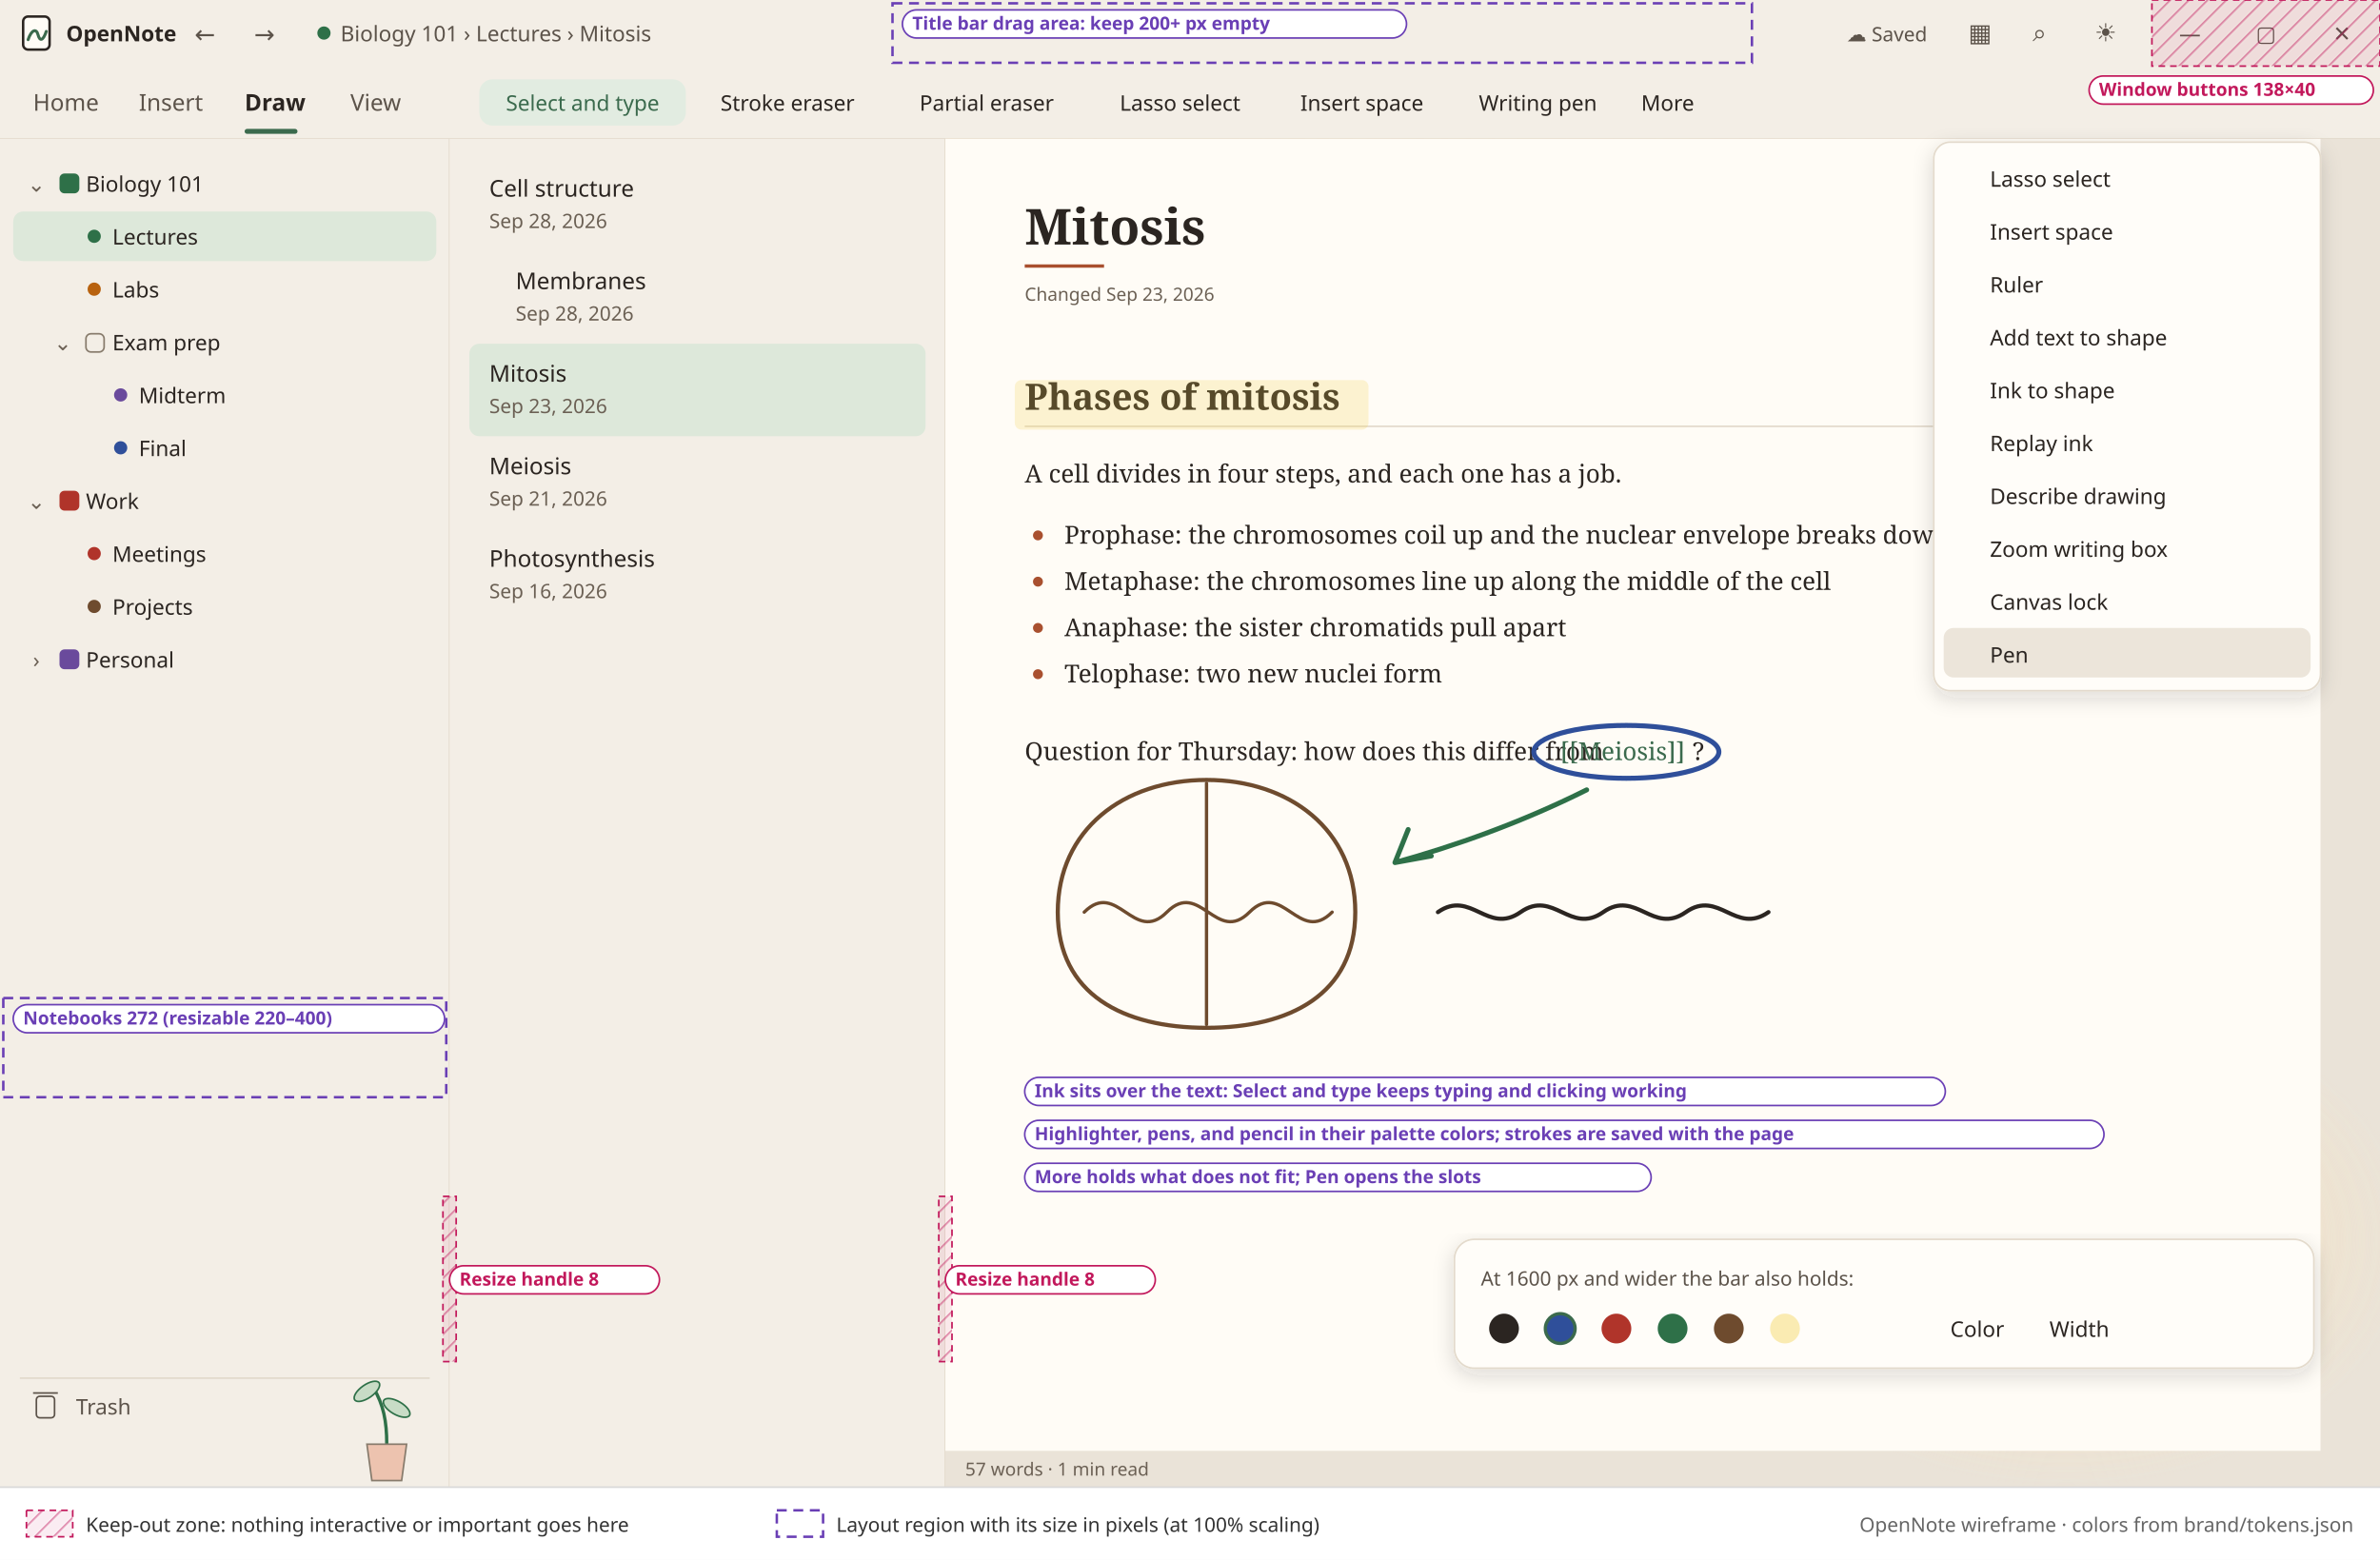
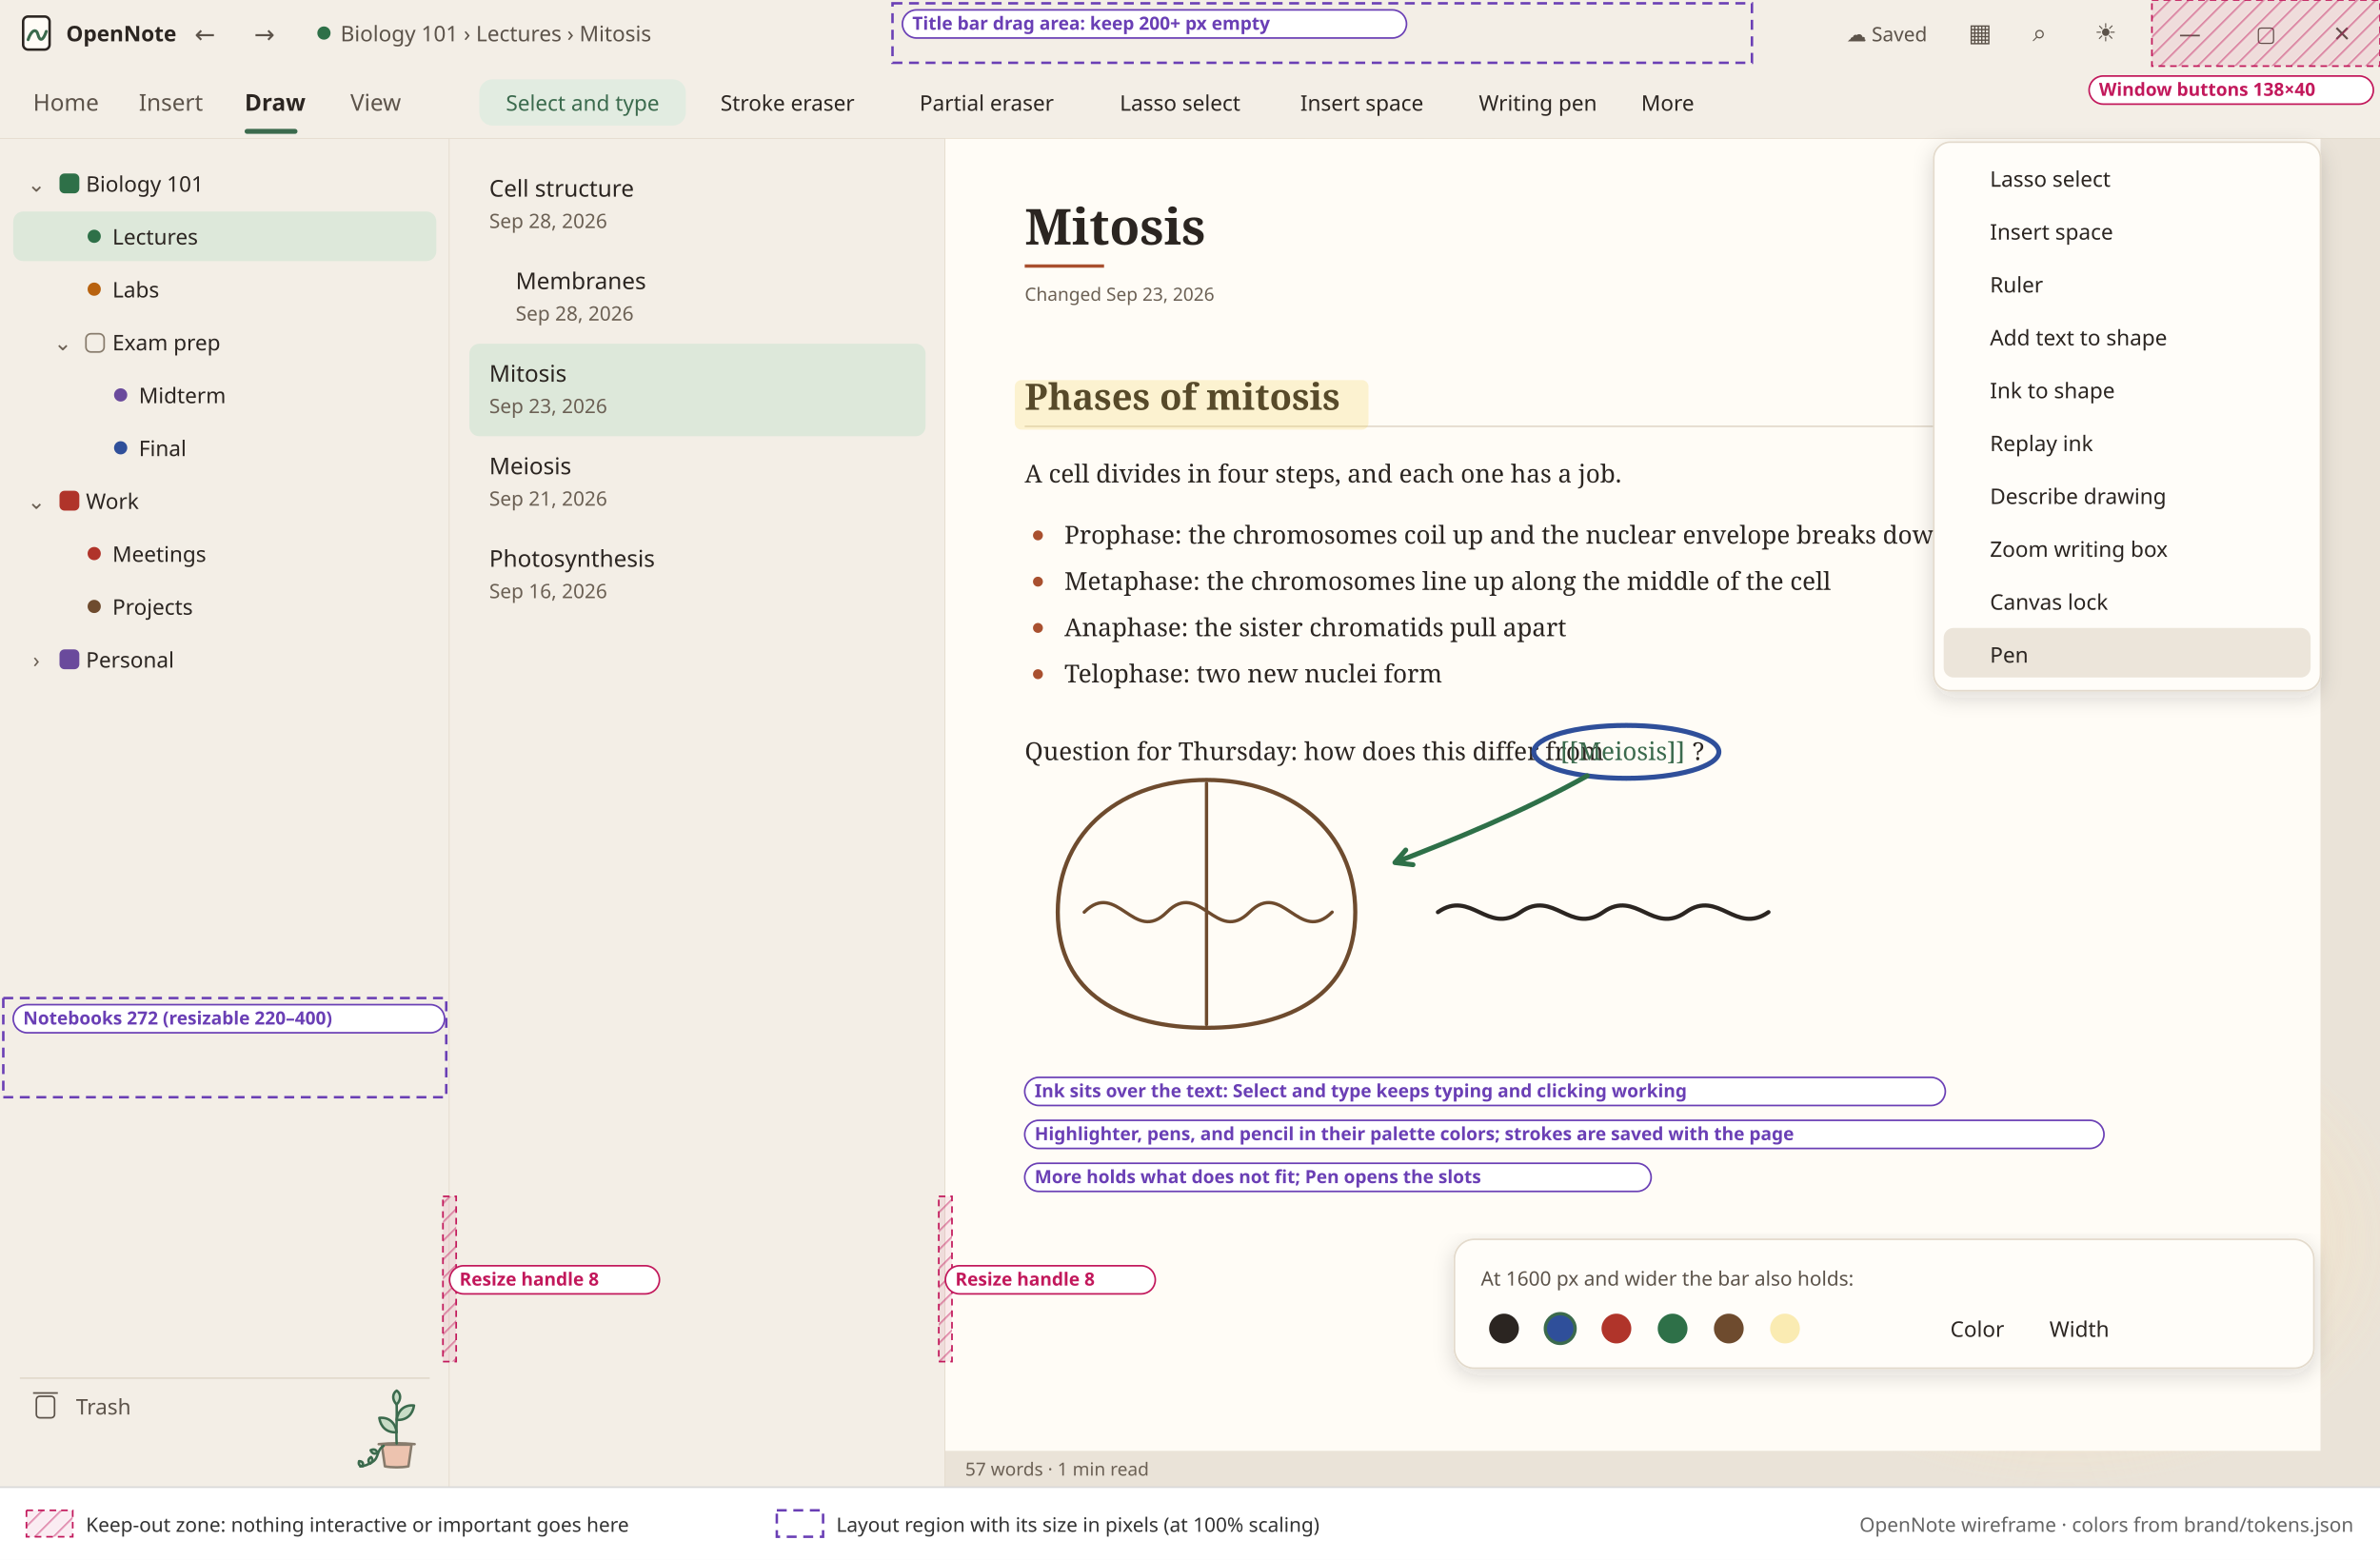
<svg xmlns="http://www.w3.org/2000/svg" viewBox="0 0 1440 944" width="1440" height="944" role="img">
  <defs>
    <pattern id="hatch" width="8" height="8" patternUnits="userSpaceOnUse" patternTransform="rotate(45)">
      <rect width="8" height="8" fill="#C2185B" fill-opacity="0.08" />
      <line x1="0" y1="0" x2="0" y2="8" stroke="#C2185B" stroke-opacity="0.45" stroke-width="2" />
    </pattern>
    <filter id="shadow" x="-10%" y="-10%" width="120%" height="130%">
      <feDropShadow dx="0" dy="4" stdDeviation="6" flood-color="#2B2521" flood-opacity="0.16" />
    </filter>
  </defs>
  <rect x="0" y="0" width="1440" height="900" rx="0" fill="#F3EEE6" />
  <rect x="0" y="0" width="1440" height="40" rx="0" fill="#F3EEE6" />
  <rect x="14" y="10" width="16" height="20" rx="3" fill="#FFFCF6" stroke="#2B2521" stroke-width="1.5" />
  <path d="M17 24c2-6 5-7 6-3s3 4 5-2" fill="none" stroke-linecap="round" stroke-linejoin="round" stroke="#3B6A4D" stroke-width="1.8" />
  <text x="40" y="25" font-size="13" font-weight="600" fill="#2B2521" text-anchor="start" font-family="'Atkinson Hyperlegible Next', 'Segoe UI', system-ui, sans-serif">OpenNote</text>
  <text x="124" y="26" font-size="15" font-weight="400" fill="#5C534A" text-anchor="middle" font-family="'Atkinson Hyperlegible Next', 'Segoe UI', system-ui, sans-serif">←</text>
  <text x="160" y="26" font-size="15" font-weight="400" fill="#5C534A" text-anchor="middle" font-family="'Atkinson Hyperlegible Next', 'Segoe UI', system-ui, sans-serif">→</text>
  <circle cx="196" cy="20" r="4" fill="#2E7048" />
  <text x="206" y="25" font-size="13" font-weight="400" fill="#5C534A" text-anchor="start" font-family="'Atkinson Hyperlegible Next', 'Segoe UI', system-ui, sans-serif">Biology 101 › Lectures › Mitosis</text>
  <text x="1166" y="25" font-size="12" font-weight="400" fill="#5C534A" text-anchor="end" font-family="'Atkinson Hyperlegible Next', 'Segoe UI', system-ui, sans-serif">☁ Saved</text>
  <text x="1198" y="25" font-size="15" font-weight="400" fill="#5C534A" text-anchor="middle" font-family="'Atkinson Hyperlegible Next', 'Segoe UI', system-ui, sans-serif">▦</text>
  <text x="1234" y="25" font-size="15" font-weight="400" fill="#5C534A" text-anchor="middle" font-family="'Atkinson Hyperlegible Next', 'Segoe UI', system-ui, sans-serif">⌕</text>
  <text x="1274" y="25" font-size="15" font-weight="400" fill="#5C534A" text-anchor="middle" font-family="'Atkinson Hyperlegible Next', 'Segoe UI', system-ui, sans-serif">☀</text>
  <text x="1325" y="25" font-size="13" font-weight="400" fill="#5C534A" text-anchor="middle" font-family="'Atkinson Hyperlegible Next', 'Segoe UI', system-ui, sans-serif">—</text>
  <text x="1371" y="25" font-size="13" font-weight="400" fill="#5C534A" text-anchor="middle" font-family="'Atkinson Hyperlegible Next', 'Segoe UI', system-ui, sans-serif">▢</text>
  <text x="1417" y="25" font-size="13" font-weight="400" fill="#5C534A" text-anchor="middle" font-family="'Atkinson Hyperlegible Next', 'Segoe UI', system-ui, sans-serif">✕</text>
  <rect x="0" y="40" width="1440" height="44" rx="0" fill="#F3EEE6" />
  <line x1="0" y1="84" x2="1440" y2="84" stroke="#E3DACC" />
  <text x="20" y="67" font-size="14" font-weight="400" fill="#5C534A" text-anchor="start" font-family="'Atkinson Hyperlegible Next', 'Segoe UI', system-ui, sans-serif">Home</text>
  <text x="84" y="67" font-size="14" font-weight="400" fill="#5C534A" text-anchor="start" font-family="'Atkinson Hyperlegible Next', 'Segoe UI', system-ui, sans-serif">Insert</text>
  <text x="148" y="67" font-size="14" font-weight="600" fill="#2B2521" text-anchor="start" font-family="'Atkinson Hyperlegible Next', 'Segoe UI', system-ui, sans-serif">Draw</text>
  <rect x="148" y="78" width="32" height="3" rx="1.5" fill="#3B6A4D" />
  <text x="212" y="67" font-size="14" font-weight="400" fill="#5C534A" text-anchor="start" font-family="'Atkinson Hyperlegible Next', 'Segoe UI', system-ui, sans-serif">View</text>
  <g data-fit="6" data-center="both">
    <rect x="290" y="48" width="125" height="28" rx="8" fill="#E2ECE1" />
    <text x="352.5" y="67" font-size="13" font-weight="400" fill="#3B6A4D" text-anchor="middle" font-family="'Atkinson Hyperlegible Next', 'Segoe UI', system-ui, sans-serif">Select and type</text>
  </g>
  <g data-fit="6" data-center="both">
    <rect x="421" y="48" width="111" height="28" rx="8" fill="none" />
    <text x="476.5" y="67" font-size="13" font-weight="400" fill="#2B2521" text-anchor="middle" font-family="'Atkinson Hyperlegible Next', 'Segoe UI', system-ui, sans-serif">Stroke eraser</text>
  </g>
  <g data-fit="6" data-center="both">
    <rect x="538" y="48" width="118" height="28" rx="8" fill="none" />
    <text x="597" y="67" font-size="13" font-weight="400" fill="#2B2521" text-anchor="middle" font-family="'Atkinson Hyperlegible Next', 'Segoe UI', system-ui, sans-serif">Partial eraser</text>
  </g>
  <g data-fit="6" data-center="both">
    <rect x="662" y="48" width="104" height="28" rx="8" fill="none" />
    <text x="714" y="67" font-size="13" font-weight="400" fill="#2B2521" text-anchor="middle" font-family="'Atkinson Hyperlegible Next', 'Segoe UI', system-ui, sans-serif">Lasso select</text>
  </g>
  <g data-fit="6" data-center="both">
    <rect x="772" y="48" width="104" height="28" rx="8" fill="none" />
    <text x="824" y="67" font-size="13" font-weight="400" fill="#2B2521" text-anchor="middle" font-family="'Atkinson Hyperlegible Next', 'Segoe UI', system-ui, sans-serif">Insert space</text>
  </g>
  <g data-fit="6" data-center="both">
    <rect x="882" y="48" width="97" height="28" rx="8" fill="none" />
    <text x="930.5" y="67" font-size="13" font-weight="400" fill="#2B2521" text-anchor="middle" font-family="'Atkinson Hyperlegible Next', 'Segoe UI', system-ui, sans-serif">Writing pen</text>
  </g>
  <g data-fit="6" data-center="both">
    <rect x="985" y="48" width="48" height="28" rx="8" fill="none" />
    <text x="1009" y="67" font-size="13" font-weight="400" fill="#2B2521" text-anchor="middle" font-family="'Atkinson Hyperlegible Next', 'Segoe UI', system-ui, sans-serif">More</text>
  </g>
  <rect x="0" y="84" width="272" height="816" rx="0" fill="#F3EEE6" />
  <line x1="272" y1="84" x2="272" y2="900" stroke="#E3DACC" />
  <text x="22" y="116" font-size="13" font-weight="400" fill="#6B6054" text-anchor="middle" font-family="'Atkinson Hyperlegible Next', 'Segoe UI', system-ui, sans-serif">⌄</text>
  <rect x="36" y="105" width="12" height="12" rx="3" fill="#2E7048" />
  <text x="52" y="116" font-size="13" font-weight="400" fill="#2B2521" text-anchor="start" font-family="'Atkinson Hyperlegible Next', 'Segoe UI', system-ui, sans-serif">Biology 101</text>
  <rect x="8" y="128" width="256" height="30" rx="6" fill="#DDE8DA" />
  <circle cx="57" cy="143" r="4" fill="#2E7048" />
  <text x="68" y="148" font-size="13" font-weight="400" fill="#2B2521" text-anchor="start" font-family="'Atkinson Hyperlegible Next', 'Segoe UI', system-ui, sans-serif">Lectures</text>
  <circle cx="57" cy="175" r="4" fill="#B8620F" />
  <text x="68" y="180" font-size="13" font-weight="400" fill="#2B2521" text-anchor="start" font-family="'Atkinson Hyperlegible Next', 'Segoe UI', system-ui, sans-serif">Labs</text>
  <text x="38" y="212" font-size="13" font-weight="400" fill="#6B6054" text-anchor="middle" font-family="'Atkinson Hyperlegible Next', 'Segoe UI', system-ui, sans-serif">⌄</text>
  <rect x="52" y="202" width="11" height="11" rx="3" fill="none" stroke="#877B6C" stroke-width="1" />
  <text x="68" y="212" font-size="13" font-weight="400" fill="#2B2521" text-anchor="start" font-family="'Atkinson Hyperlegible Next', 'Segoe UI', system-ui, sans-serif">Exam prep</text>
  <circle cx="73" cy="239" r="4" fill="#6A4A9C" />
  <text x="84" y="244" font-size="13" font-weight="400" fill="#2B2521" text-anchor="start" font-family="'Atkinson Hyperlegible Next', 'Segoe UI', system-ui, sans-serif">Midterm</text>
  <circle cx="73" cy="271" r="4" fill="#2F4F9A" />
  <text x="84" y="276" font-size="13" font-weight="400" fill="#2B2521" text-anchor="start" font-family="'Atkinson Hyperlegible Next', 'Segoe UI', system-ui, sans-serif">Final</text>
  <text x="22" y="308" font-size="13" font-weight="400" fill="#6B6054" text-anchor="middle" font-family="'Atkinson Hyperlegible Next', 'Segoe UI', system-ui, sans-serif">⌄</text>
  <rect x="36" y="297" width="12" height="12" rx="3" fill="#B0342A" />
  <text x="52" y="308" font-size="13" font-weight="400" fill="#2B2521" text-anchor="start" font-family="'Atkinson Hyperlegible Next', 'Segoe UI', system-ui, sans-serif">Work</text>
  <circle cx="57" cy="335" r="4" fill="#B0342A" />
  <text x="68" y="340" font-size="13" font-weight="400" fill="#2B2521" text-anchor="start" font-family="'Atkinson Hyperlegible Next', 'Segoe UI', system-ui, sans-serif">Meetings</text>
  <circle cx="57" cy="367" r="4" fill="#6E4B2E" />
  <text x="68" y="372" font-size="13" font-weight="400" fill="#2B2521" text-anchor="start" font-family="'Atkinson Hyperlegible Next', 'Segoe UI', system-ui, sans-serif">Projects</text>
  <text x="22" y="404" font-size="13" font-weight="400" fill="#6B6054" text-anchor="middle" font-family="'Atkinson Hyperlegible Next', 'Segoe UI', system-ui, sans-serif">›</text>
  <rect x="36" y="393" width="12" height="12" rx="3" fill="#6A4A9C" />
  <text x="52" y="404" font-size="13" font-weight="400" fill="#2B2521" text-anchor="start" font-family="'Atkinson Hyperlegible Next', 'Segoe UI', system-ui, sans-serif">Personal</text>
  <line x1="12" y1="834" x2="260" y2="834" stroke="#E3DACC" />
  <rect x="22" y="845" width="11" height="13" rx="2" fill="none" stroke="#5C534A" stroke-width="1" />
  <line x1="20" y1="843" x2="35" y2="843" stroke="#5C534A" />
  <text x="46" y="856" font-size="13" font-weight="400" fill="#5C534A" text-anchor="start" font-family="'Atkinson Hyperlegible Next', 'Segoe UI', system-ui, sans-serif">Trash</text>
-   <path d="M234 874c0-14-2-24-8-34" fill="none" stroke-linecap="round" stroke-linejoin="round" stroke="#2E7048" stroke-width="2" />
-   <ellipse cx="222" cy="842" rx="9" ry="4" transform="rotate(-35 222 842)" fill="#C8DCC6" stroke="#2E7048" />
-   <ellipse cx="240" cy="852" rx="9" ry="4" transform="rotate(30 240 852)" fill="#C8DCC6" stroke="#2E7048" />
-   <path d="M222 874h24l-3 22h-18z" fill="#EDC3AF" stroke="#877B6C" />
+   <g data-part="plant-pot" fill="none" stroke="#877B6C" stroke-linecap="round" stroke-linejoin="round">
+     <g data-part="plant" transform="translate(216 840.5063) scale(0.75)" stroke-width="2">
+       <path d="M20 45H44L41.5 62.5C36 63.6 28 63.6 22.5 62.5Z" fill="#EDC3AF" data-part="pot" />
+       <path d="M17.5 44.6C28 43.6 37 43.6 46.5 44.6" />
+       <path d="M32 44C31.4 34 32.4 23 32 12" stroke="#3B6A4D" />
+       <path d="M21.5 46C15.5 49.5 18 55.6 12.4 59 9 61 6 62.4 2.6 62.6" stroke="#3B6A4D" />
+       <path d="M32 35C24 35.6 19 30.6 18 23.4 26 22.6 31 27.6 32 35Z" fill="#C8DCC6" stroke="#3B6A4D" />
+       <path d="M32 25C40 25.6 45 20.6 46 13.4 38 12.6 33 17.6 32 25Z" fill="#C8DCC6" stroke="#3B6A4D" />
+       <path d="M32 12.6C28 8.6 28.6 3.6 32 1.4 35.4 3.6 36 8.6 32 12.6Z" fill="#C8DCC6" stroke="#3B6A4D" />
+       <path d="M16.6 51.6Q14.9 47.6 11 49.5Q12.7 53.6 16.6 51.6Z" fill="#C8DCC6" stroke="#3B6A4D" />
+       <path d="M10.4 60.4Q14 58.2 11.4 55Q7.7 57.1 10.4 60.4Z" fill="#C8DCC6" stroke="#3B6A4D" />
+       <path d="M4.6 62.4Q5.8 58.5 1.7 58.3Q0.5 62.2 4.6 62.4Z" fill="#C8DCC6" stroke="#3B6A4D" />
+     </g>
+   </g>
  <rect x="272" y="84" width="300" height="816" rx="0" fill="#F3EEE6" />
  <line x1="572" y1="84" x2="572" y2="900" stroke="#E3DACC" />
  <text x="296" y="119" font-size="14" font-weight="500" fill="#2B2521" text-anchor="start" font-family="'Atkinson Hyperlegible Next', 'Segoe UI', system-ui, sans-serif">Cell structure</text>
  <text x="296" y="138" font-size="12" font-weight="400" fill="#6B6054" text-anchor="start" font-family="'Atkinson Hyperlegible Next', 'Segoe UI', system-ui, sans-serif">Sep 28, 2026</text>
  <text x="312" y="175" font-size="14" font-weight="500" fill="#2B2521" text-anchor="start" font-family="'Atkinson Hyperlegible Next', 'Segoe UI', system-ui, sans-serif">Membranes</text>
  <text x="312" y="194" font-size="12" font-weight="400" fill="#6B6054" text-anchor="start" font-family="'Atkinson Hyperlegible Next', 'Segoe UI', system-ui, sans-serif">Sep 28, 2026</text>
  <rect x="284" y="208" width="276" height="56" rx="6" fill="#DDE8DA" />
  <text x="296" y="231" font-size="14" font-weight="500" fill="#2B2521" text-anchor="start" font-family="'Atkinson Hyperlegible Next', 'Segoe UI', system-ui, sans-serif">Mitosis</text>
  <text x="296" y="250" font-size="12" font-weight="400" fill="#6B6054" text-anchor="start" font-family="'Atkinson Hyperlegible Next', 'Segoe UI', system-ui, sans-serif">Sep 23, 2026</text>
  <text x="296" y="287" font-size="14" font-weight="500" fill="#2B2521" text-anchor="start" font-family="'Atkinson Hyperlegible Next', 'Segoe UI', system-ui, sans-serif">Meiosis</text>
  <text x="296" y="306" font-size="12" font-weight="400" fill="#6B6054" text-anchor="start" font-family="'Atkinson Hyperlegible Next', 'Segoe UI', system-ui, sans-serif">Sep 21, 2026</text>
  <text x="296" y="343" font-size="14" font-weight="500" fill="#2B2521" text-anchor="start" font-family="'Atkinson Hyperlegible Next', 'Segoe UI', system-ui, sans-serif">Photosynthesis</text>
  <text x="296" y="362" font-size="12" font-weight="400" fill="#6B6054" text-anchor="start" font-family="'Atkinson Hyperlegible Next', 'Segoe UI', system-ui, sans-serif">Sep 16, 2026</text>
  <defs>
    <radialGradient id="ambient15" cx="0" cy="0" r="1" gradientUnits="userSpaceOnUse" gradientTransform="translate(572 84) scale(608 653)">
      <stop offset="0" stop-color="#FFF0D4" />
      <stop offset="1" stop-color="#FFF0D4" stop-opacity="0" />
    </radialGradient>
    <radialGradient id="ambient15p">
      <stop offset="0" stop-color="#FCE4B8" />
      <stop offset="1" stop-color="#FCE4B8" stop-opacity="0" />
    </radialGradient>
  </defs>
  <rect x="572" y="84" width="868" height="816" rx="0" fill="#EAE3D8" />
  <rect x="572" y="84" width="868" height="816" fill="url(#ambient15)" />
  <ellipse cx="1250" cy="750" rx="210" ry="150" fill="url(#ambient15p)" opacity="0.9" />
  <rect x="572" y="84" width="832" height="794" rx="0" fill="#FFFCF6" />
  <text x="584" y="893" font-size="11" font-weight="400" fill="#6B6054" text-anchor="start" font-family="'Atkinson Hyperlegible Next', 'Segoe UI', system-ui, sans-serif">57 words · 1 min read</text>
  <rect x="1260" y="92" width="128" height="32" rx="16" fill="#FFFCF6" stroke="#877B6C" stroke-width="1" />
  <text x="1276" y="113" font-size="12" font-weight="600" fill="#2B2521" text-anchor="start" font-family="'Atkinson Hyperlegible Next', 'Segoe UI', system-ui, sans-serif">Properties</text>
  <text x="1372" y="113" font-size="12" font-weight="400" fill="#6B6054" text-anchor="end" font-family="'Atkinson Hyperlegible Next', 'Segoe UI', system-ui, sans-serif">none</text>
  <text x="620" y="148" font-size="30" font-weight="700" fill="#2B2521" text-anchor="start" font-family="Literata, Cambria, Georgia, serif">Mitosis</text>
  <rect x="620" y="160" width="48" height="2" rx="0" fill="#A9502F" />
  <text x="620" y="182" font-size="11" font-weight="400" fill="#6B6054" text-anchor="start" font-family="'Atkinson Hyperlegible Next', 'Segoe UI', system-ui, sans-serif">Changed Sep 23, 2026</text>
  <text x="620" y="248" font-size="22" font-weight="700" fill="#2B2521" text-anchor="start" font-family="Literata, Cambria, Georgia, serif">Phases of mitosis</text>
  <line x1="620" y1="258" x2="1280" y2="258" stroke="#E3DACC" />
  <text x="620" y="292" font-size="15" font-weight="400" fill="#2B2521" text-anchor="start" font-family="Literata, Cambria, Georgia, serif">A cell divides in four steps, and each one has a job.</text>
  <circle cx="628" cy="324" r="3" fill="#A9502F" />
  <text x="644" y="329" font-size="15" font-weight="400" fill="#2B2521" text-anchor="start" font-family="Literata, Cambria, Georgia, serif">Prophase: the chromosomes coil up and the nuclear envelope breaks down</text>
  <circle cx="628" cy="352" r="3" fill="#A9502F" />
  <text x="644" y="357" font-size="15" font-weight="400" fill="#2B2521" text-anchor="start" font-family="Literata, Cambria, Georgia, serif">Metaphase: the chromosomes line up along the middle of the cell</text>
  <circle cx="628" cy="380" r="3" fill="#A9502F" />
  <text x="644" y="385" font-size="15" font-weight="400" fill="#2B2521" text-anchor="start" font-family="Literata, Cambria, Georgia, serif">Anaphase: the sister chromatids pull apart</text>
  <circle cx="628" cy="408" r="3" fill="#A9502F" />
  <text x="644" y="413" font-size="15" font-weight="400" fill="#2B2521" text-anchor="start" font-family="Literata, Cambria, Georgia, serif">Telophase: two new nuclei form</text>
  <text x="620" y="460" font-size="15" font-weight="400" fill="#2B2521" text-anchor="start" font-family="Literata, Cambria, Georgia, serif">Question for Thursday: how does this differ from</text>
  <text x="944" y="460" font-size="15" font-weight="400" fill="#3B6A4D" text-anchor="start" font-family="Literata, Cambria, Georgia, serif">[[Meiosis]]</text>
  <text x="1024" y="460" font-size="15" font-weight="400" fill="#2B2521" text-anchor="start" font-family="Literata, Cambria, Georgia, serif">?</text>
  <rect x="614" y="230" width="214" height="30" rx="4" fill="#F2CF4A66" fill-opacity="0.55" />
-   <path d="M928 455a56 16 0 1 0 112 0a56 16 0 1 0-112 0" fill="none" stroke-linecap="round" stroke-linejoin="round" stroke="#2F4F9A" stroke-width="3" />
-   <path d="M960 478c-40 20-80 34-116 44m0 0l22-4m-22 4l8-20" fill="none" stroke-linecap="round" stroke-linejoin="round" stroke="#2E7048" stroke-width="3" />
+   <path data-part="circled" d="M928 455a56 16 0 1 0 112 0a56 16 0 1 0-112 0" fill="none" stroke-linecap="round" stroke-linejoin="round" stroke="#2F4F9A" stroke-width="3" />
+   <path data-part="arrow" d="M960.33 469.5C920 492 880 508 844 522M844 522L854.92 523.29M844 522L850.53 514.42" fill="none" stroke-linecap="round" stroke-linejoin="round" stroke="#2E7048" stroke-width="3" />
  <path d="M640 552c0-50 40-80 90-80s90 30 90 80-40 70-90 70-90-20-90-70z" fill="none" stroke-linecap="round" stroke-linejoin="round" stroke="#6E4B2E" stroke-width="2.5" />
  <path d="M730 474v146M656 552c20-20 30 20 50 0s30 20 50 0 30 20 50 0" fill="none" stroke-linecap="round" stroke-linejoin="round" stroke="#6E4B2E" stroke-width="2" />
  <path d="M870 552c20-14 30 14 50 0s30 14 50 0 30 14 50 0 30 14 50 0" fill="none" stroke-linecap="round" stroke-linejoin="round" stroke="#2B2521" stroke-width="2.5" />
  <rect x="1170" y="86" width="234" height="332" rx="10" fill="#FFFDF9" stroke="#E3DACC" stroke-width="1" filter="url(#shadow)" />
  <text x="1204" y="113" font-size="13" font-weight="400" fill="#2B2521" text-anchor="start" font-family="'Atkinson Hyperlegible Next', 'Segoe UI', system-ui, sans-serif">Lasso select</text>
  <text x="1204" y="145" font-size="13" font-weight="400" fill="#2B2521" text-anchor="start" font-family="'Atkinson Hyperlegible Next', 'Segoe UI', system-ui, sans-serif">Insert space</text>
  <text x="1204" y="177" font-size="13" font-weight="400" fill="#2B2521" text-anchor="start" font-family="'Atkinson Hyperlegible Next', 'Segoe UI', system-ui, sans-serif">Ruler</text>
  <text x="1204" y="209" font-size="13" font-weight="400" fill="#2B2521" text-anchor="start" font-family="'Atkinson Hyperlegible Next', 'Segoe UI', system-ui, sans-serif">Add text to shape</text>
  <text x="1204" y="241" font-size="13" font-weight="400" fill="#2B2521" text-anchor="start" font-family="'Atkinson Hyperlegible Next', 'Segoe UI', system-ui, sans-serif">Ink to shape</text>
  <text x="1204" y="273" font-size="13" font-weight="400" fill="#2B2521" text-anchor="start" font-family="'Atkinson Hyperlegible Next', 'Segoe UI', system-ui, sans-serif">Replay ink</text>
  <text x="1204" y="305" font-size="13" font-weight="400" fill="#2B2521" text-anchor="start" font-family="'Atkinson Hyperlegible Next', 'Segoe UI', system-ui, sans-serif">Describe drawing</text>
  <text x="1204" y="337" font-size="13" font-weight="400" fill="#2B2521" text-anchor="start" font-family="'Atkinson Hyperlegible Next', 'Segoe UI', system-ui, sans-serif">Zoom writing box</text>
  <text x="1204" y="369" font-size="13" font-weight="400" fill="#2B2521" text-anchor="start" font-family="'Atkinson Hyperlegible Next', 'Segoe UI', system-ui, sans-serif">Canvas lock</text>
  <rect x="1176" y="380" width="222" height="30" rx="6" fill="#ECE5DA" />
  <text x="1204" y="401" font-size="13" font-weight="400" fill="#2B2521" text-anchor="start" font-family="'Atkinson Hyperlegible Next', 'Segoe UI', system-ui, sans-serif">Pen</text>
  <rect x="880" y="750" width="520" height="78" rx="12" fill="#FFFDF9" stroke="#E3DACC" stroke-width="1" filter="url(#shadow)" />
  <text x="896" y="778" font-size="12" font-weight="400" fill="#5C534A" text-anchor="start" font-family="'Atkinson Hyperlegible Next', 'Segoe UI', system-ui, sans-serif">At 1600 px and wider the bar also holds:</text>
  <circle cx="910" cy="804" r="9" fill="#2B2521" />
  <circle cx="944" cy="804" r="9" fill="#2F4F9A" stroke="#3B6A4D" stroke-width="2" />
  <circle cx="978" cy="804" r="9" fill="#B0342A" />
  <circle cx="1012" cy="804" r="9" fill="#2E7048" />
  <circle cx="1046" cy="804" r="9" fill="#6E4B2E" />
  <circle cx="1080" cy="804" r="9" fill="#F2CF4A66" />
  <text x="1180" y="809" font-size="13" font-weight="400" fill="#2B2521" text-anchor="start" font-family="'Atkinson Hyperlegible Next', 'Segoe UI', system-ui, sans-serif">Color</text>
  <text x="1240" y="809" font-size="13" font-weight="400" fill="#2B2521" text-anchor="start" font-family="'Atkinson Hyperlegible Next', 'Segoe UI', system-ui, sans-serif">Width</text>
  <g pointer-events="none">
    <rect x="1302" y="0" width="138" height="40" rx="0" fill="url(#hatch)" stroke="#C2185B" stroke-width="1" stroke-dasharray="4 3" />
  </g>
  <g data-fit="4" pointer-events="none">
    <rect x="1264" y="46" width="172" height="17" rx="8.5" fill="#FFFFFF" stroke="#C2185B" stroke-width="1" />
    <text x="1270" y="58" font-size="11" font-weight="600" fill="#C2185B" text-anchor="start" font-family="'Atkinson Hyperlegible Next', 'Segoe UI', system-ui, sans-serif">Window buttons 138×40</text>
  </g>
  <g pointer-events="none">
    <rect x="540" y="2" width="520" height="36" rx="0" fill="none" stroke="#6A3FB5" stroke-width="1.5" stroke-dasharray="6 4" />
  </g>
  <g data-fit="4" pointer-events="none">
    <rect x="546" y="6" width="305" height="17" rx="8.5" fill="#FFFFFF" stroke="#6A3FB5" stroke-width="1" />
    <text x="552" y="18" font-size="11" font-weight="600" fill="#6A3FB5" text-anchor="start" font-family="'Atkinson Hyperlegible Next', 'Segoe UI', system-ui, sans-serif">Title bar drag area: keep 200+ px empty</text>
  </g>
  <g pointer-events="none">
    <rect x="2" y="604" width="268" height="60" rx="0" fill="none" stroke="#6A3FB5" stroke-width="1.5" stroke-dasharray="6 4" />
  </g>
  <g data-fit="4" pointer-events="none">
    <rect x="8" y="608" width="261" height="17" rx="8.5" fill="#FFFFFF" stroke="#6A3FB5" stroke-width="1" />
    <text x="14" y="620" font-size="11" font-weight="600" fill="#6A3FB5" text-anchor="start" font-family="'Atkinson Hyperlegible Next', 'Segoe UI', system-ui, sans-serif">Notebooks 272 (resizable 220–400)</text>
  </g>
  <g pointer-events="none">
    <rect x="268" y="724" width="8" height="100" rx="0" fill="url(#hatch)" stroke="#C2185B" stroke-width="1" stroke-dasharray="4 3" />
  </g>
  <g data-fit="4" pointer-events="none">
    <rect x="272" y="766" width="127" height="17" rx="8.5" fill="#FFFFFF" stroke="#C2185B" stroke-width="1" />
    <text x="278" y="778" font-size="11" font-weight="600" fill="#C2185B" text-anchor="start" font-family="'Atkinson Hyperlegible Next', 'Segoe UI', system-ui, sans-serif">Resize handle 8</text>
  </g>
  <g pointer-events="none">
    <rect x="568" y="724" width="8" height="100" rx="0" fill="url(#hatch)" stroke="#C2185B" stroke-width="1" stroke-dasharray="4 3" />
  </g>
  <g data-fit="4" pointer-events="none">
    <rect x="572" y="766" width="127" height="17" rx="8.5" fill="#FFFFFF" stroke="#C2185B" stroke-width="1" />
    <text x="578" y="778" font-size="11" font-weight="600" fill="#C2185B" text-anchor="start" font-family="'Atkinson Hyperlegible Next', 'Segoe UI', system-ui, sans-serif">Resize handle 8</text>
  </g>
  <g data-fit="4" pointer-events="none">
    <rect x="620" y="652" width="557" height="17" rx="8.5" fill="#FFFFFF" stroke="#6A3FB5" stroke-width="1" />
    <text x="626" y="664" font-size="11" font-weight="600" fill="#6A3FB5" text-anchor="start" font-family="'Atkinson Hyperlegible Next', 'Segoe UI', system-ui, sans-serif">Ink sits over the text: Select and type keeps typing and clicking working</text>
  </g>
  <g data-fit="4" pointer-events="none">
    <rect x="620" y="678" width="653" height="17" rx="8.5" fill="#FFFFFF" stroke="#6A3FB5" stroke-width="1" />
    <text x="626" y="690" font-size="11" font-weight="600" fill="#6A3FB5" text-anchor="start" font-family="'Atkinson Hyperlegible Next', 'Segoe UI', system-ui, sans-serif">Highlighter, pens, and pencil in their palette colors; strokes are saved with the page</text>
  </g>
  <g data-fit="4" pointer-events="none">
    <rect x="620" y="704" width="379" height="17" rx="8.5" fill="#FFFFFF" stroke="#6A3FB5" stroke-width="1" />
    <text x="626" y="716" font-size="11" font-weight="600" fill="#6A3FB5" text-anchor="start" font-family="'Atkinson Hyperlegible Next', 'Segoe UI', system-ui, sans-serif">More holds what does not fit; Pen opens the slots</text>
  </g>
  <rect x="0" y="900" width="1440" height="44" rx="0" fill="#FFFFFF" />
  <line x1="0" y1="900" x2="1440" y2="900" stroke="#D9D9D9" />
  <rect x="16" y="914" width="28" height="16" rx="0" fill="url(#hatch)" stroke="#C2185B" stroke-width="1" stroke-dasharray="4 3" />
  <text x="52" y="927" font-size="12" font-weight="400" fill="#333" text-anchor="start" font-family="'Atkinson Hyperlegible Next', 'Segoe UI', system-ui, sans-serif">Keep-out zone: nothing interactive or important goes here</text>
  <rect x="470" y="914" width="28" height="16" rx="0" fill="none" stroke="#6A3FB5" stroke-width="1.5" stroke-dasharray="6 4" />
  <text x="506" y="927" font-size="12" font-weight="400" fill="#333" text-anchor="start" font-family="'Atkinson Hyperlegible Next', 'Segoe UI', system-ui, sans-serif">Layout region with its size in pixels (at 100% scaling)</text>
  <text x="1424" y="927" font-size="12" font-weight="400" fill="#666" text-anchor="end" font-family="'Atkinson Hyperlegible Next', 'Segoe UI', system-ui, sans-serif">OpenNote wireframe · colors from brand/tokens.json</text>
</svg>
